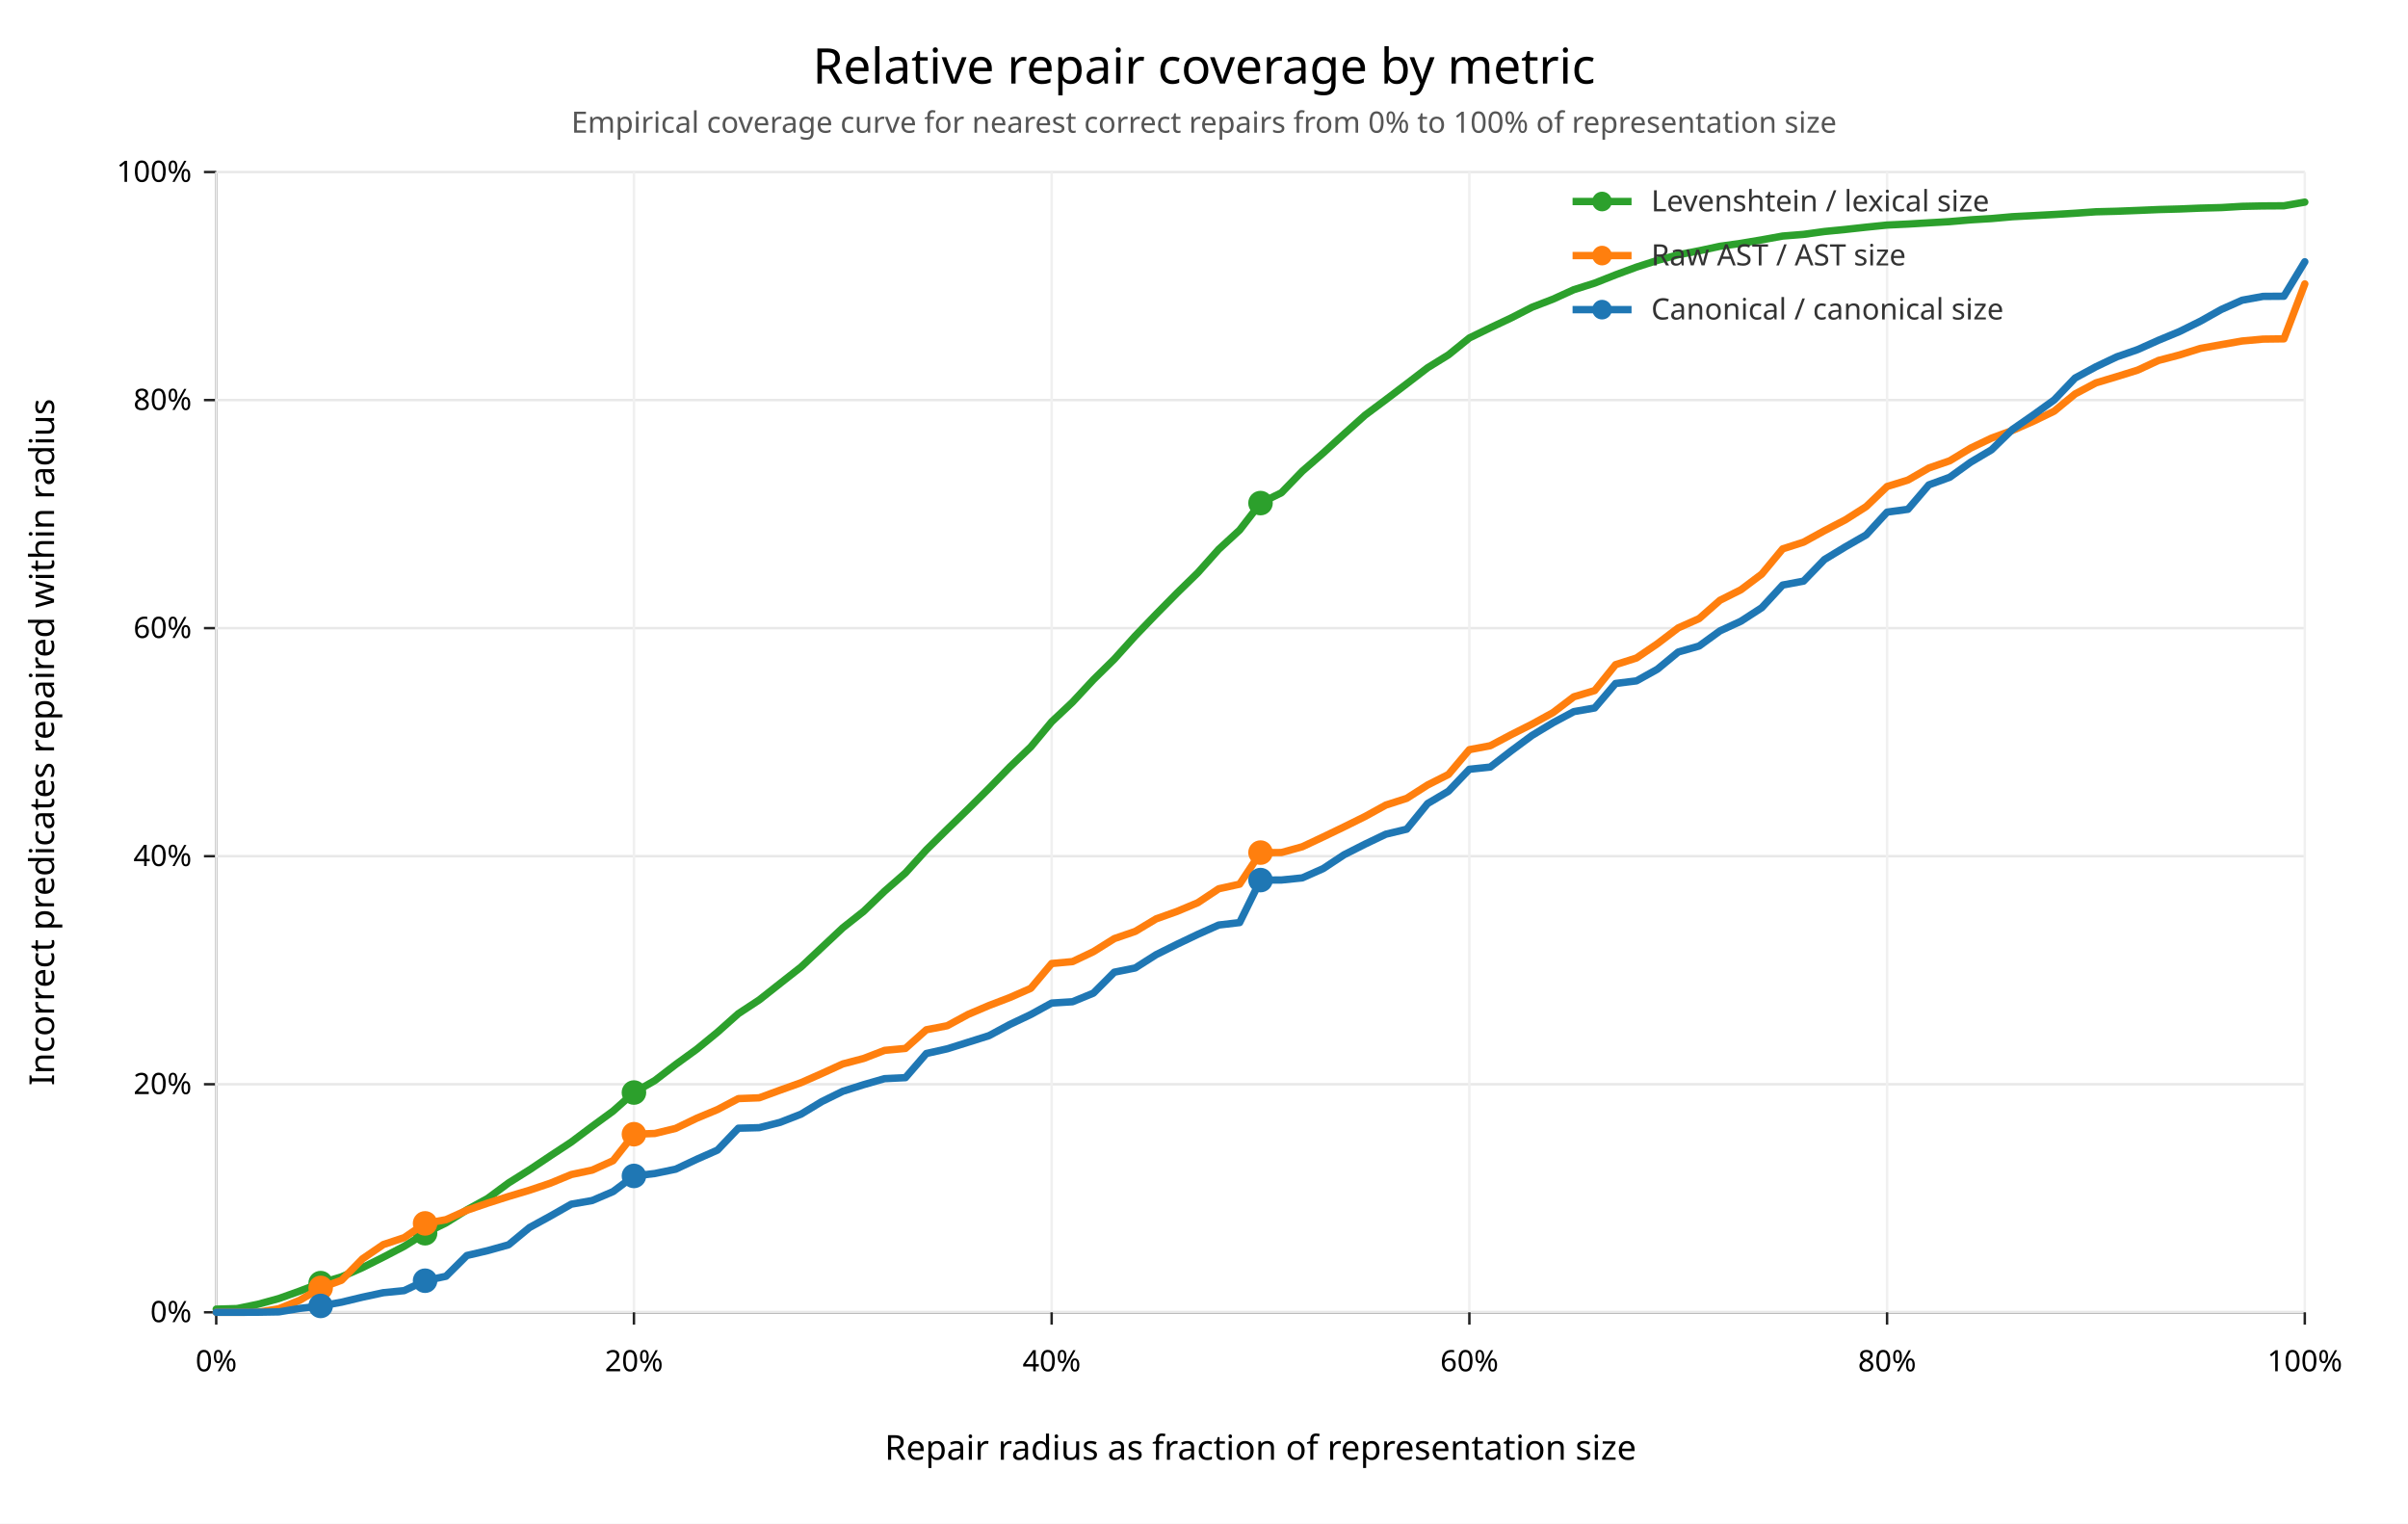
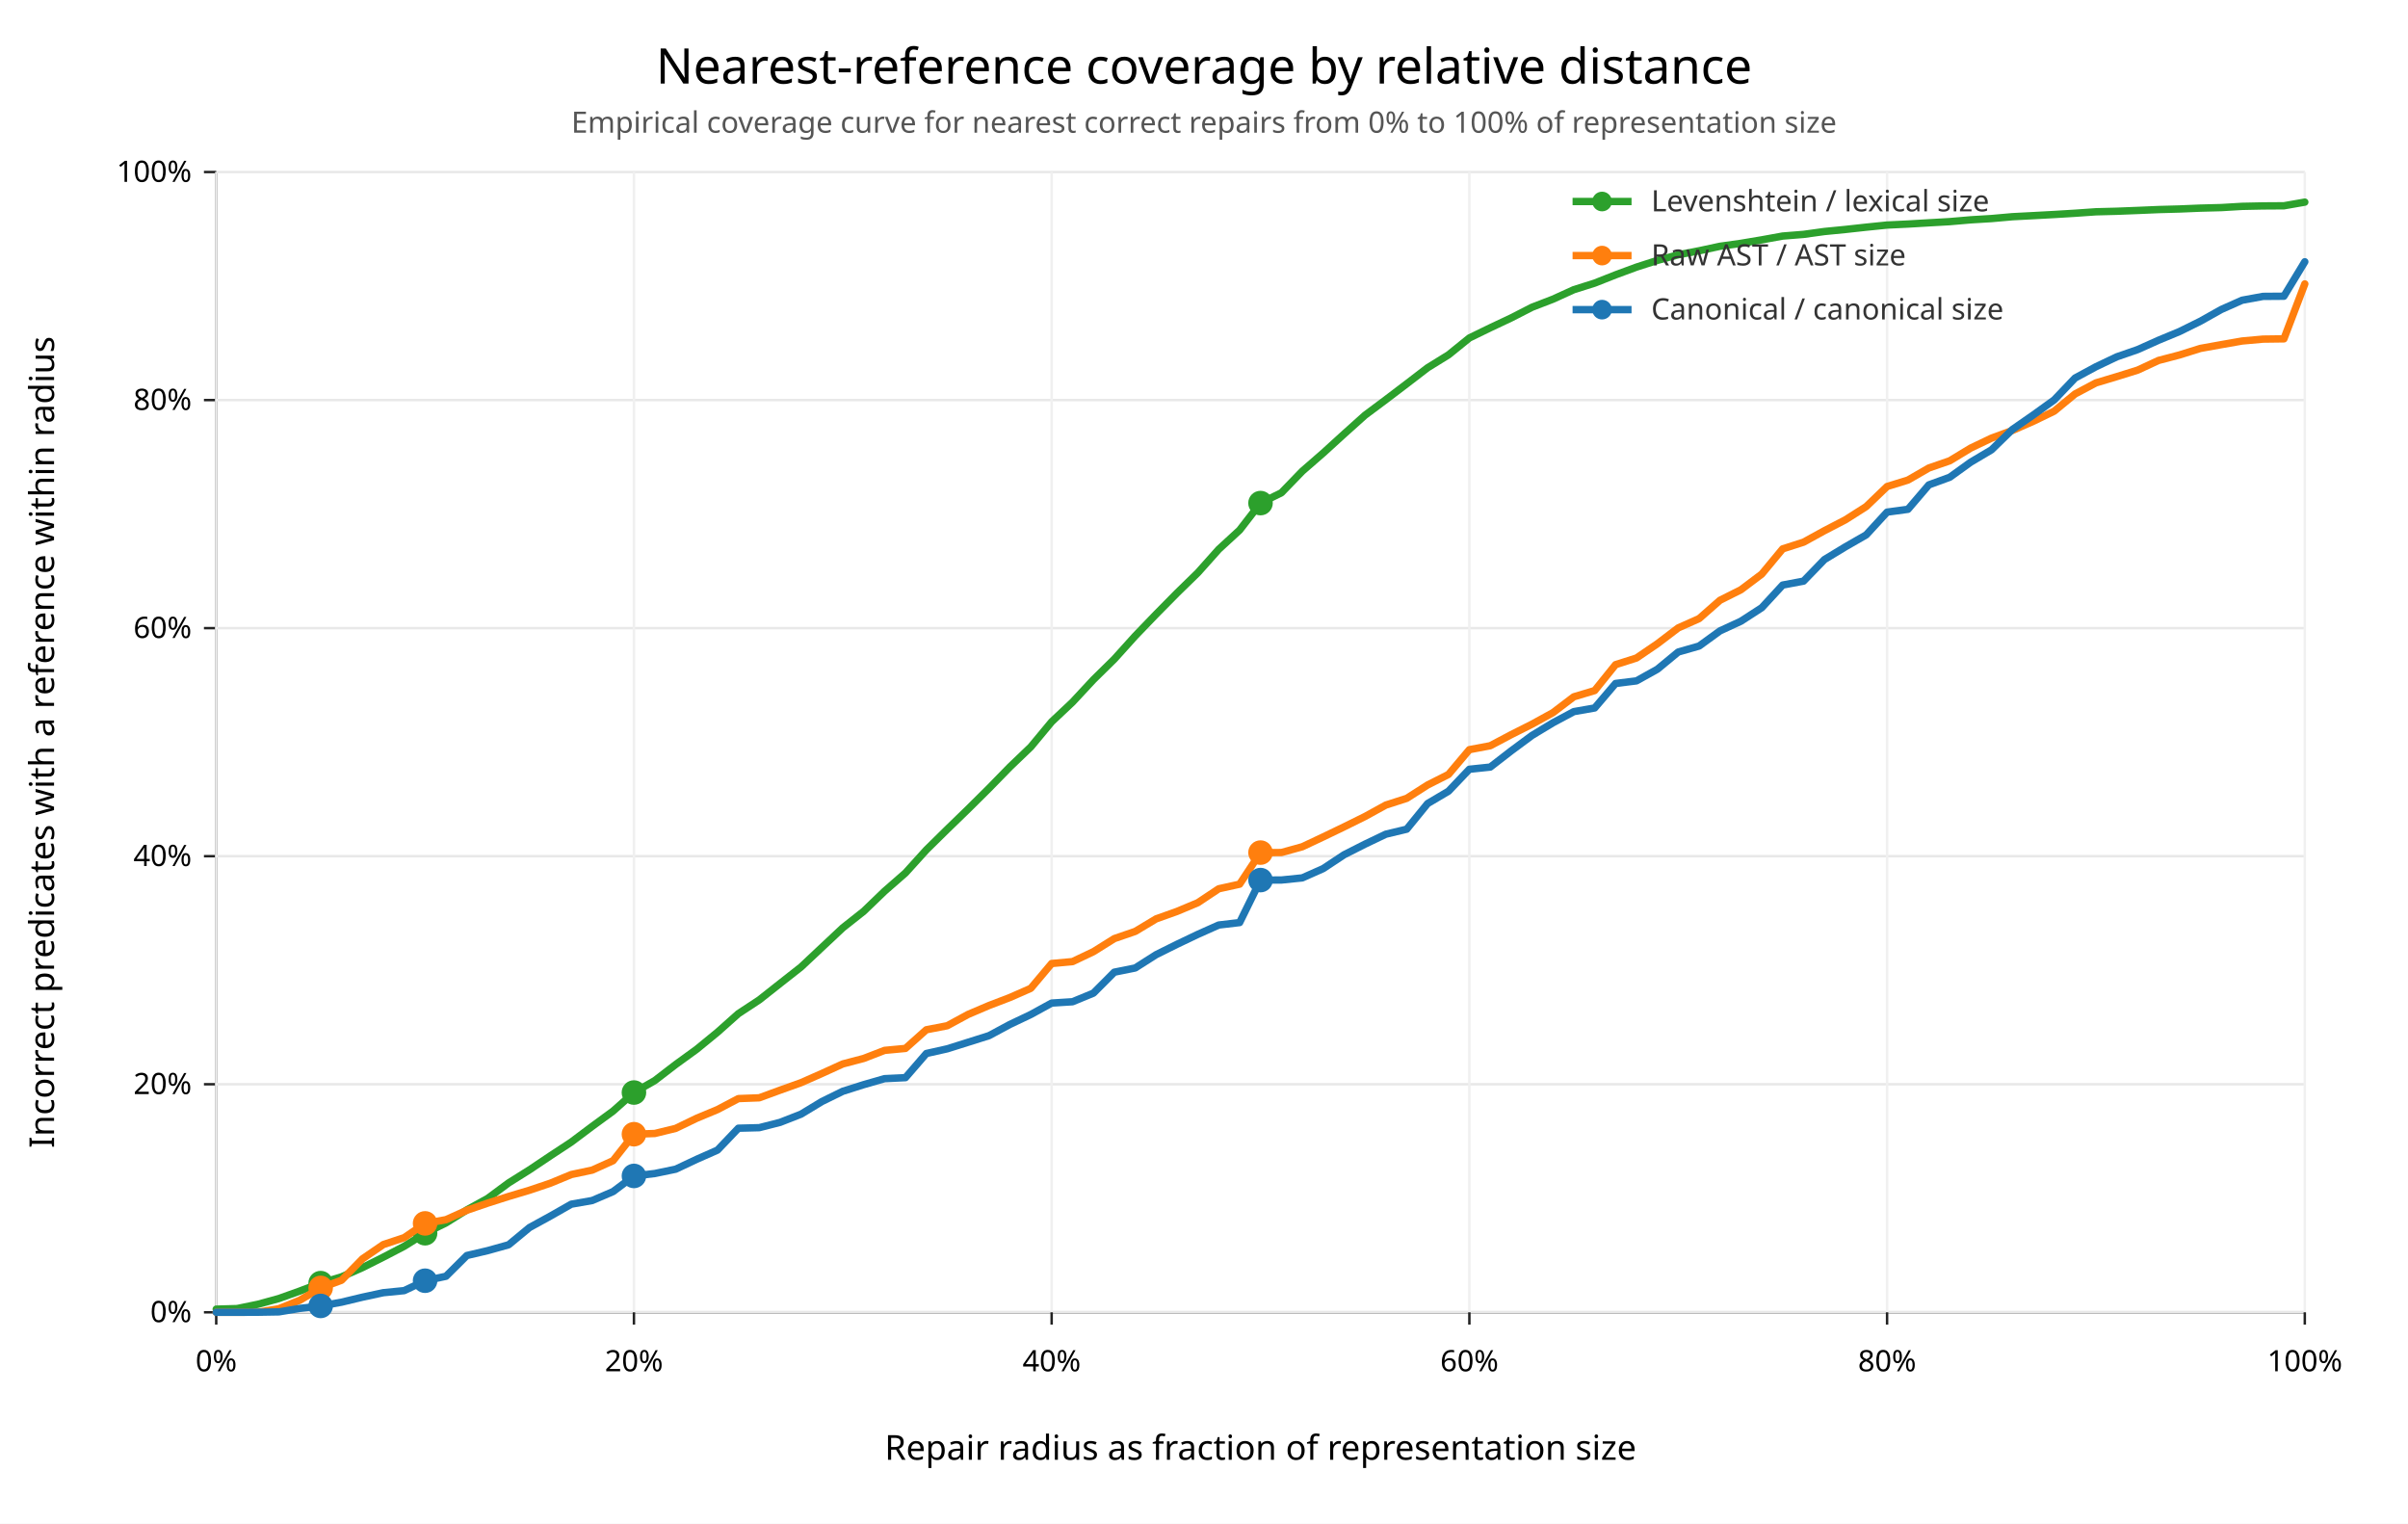
<svg xmlns="http://www.w3.org/2000/svg" width="980" height="620" viewBox="0 0 980 620">
  <rect width="100%" height="100%" fill="white" />
-   <text x="490" y="34" text-anchor="middle" font-family="sans-serif" font-size="20">Relative repair coverage by metric</text>
+   <text x="490" y="34" text-anchor="middle" font-family="sans-serif" font-size="20">Nearest-reference coverage by relative distance</text>
  <text x="490" y="54" text-anchor="middle" font-family="sans-serif" font-size="12" fill="#555">Empirical coverage curve for nearest correct repairs from 0% to 100% of representation size</text>
  <line x1="88" y1="534" x2="938" y2="534" stroke="#222" stroke-width="1" />
  <line x1="88" y1="70" x2="88" y2="534" stroke="#222" stroke-width="1" />
  <line x1="88" y1="534" x2="938" y2="534" stroke="#e8e8e8" />
  <line x1="83" y1="534" x2="88" y2="534" stroke="#222" />
  <text x="78" y="538" text-anchor="end" font-family="sans-serif" font-size="12">0%</text>
  <line x1="88" y1="441.2" x2="938" y2="441.2" stroke="#e8e8e8" />
  <line x1="83" y1="441.2" x2="88" y2="441.2" stroke="#222" />
  <text x="78" y="445.2" text-anchor="end" font-family="sans-serif" font-size="12">20%</text>
  <line x1="88" y1="348.4" x2="938" y2="348.4" stroke="#e8e8e8" />
  <line x1="83" y1="348.4" x2="88" y2="348.4" stroke="#222" />
  <text x="78" y="352.4" text-anchor="end" font-family="sans-serif" font-size="12">40%</text>
  <line x1="88" y1="255.6" x2="938" y2="255.6" stroke="#e8e8e8" />
  <line x1="83" y1="255.6" x2="88" y2="255.6" stroke="#222" />
  <text x="78" y="259.6" text-anchor="end" font-family="sans-serif" font-size="12">60%</text>
  <line x1="88" y1="162.8" x2="938" y2="162.8" stroke="#e8e8e8" />
  <line x1="83" y1="162.8" x2="88" y2="162.8" stroke="#222" />
  <text x="78" y="166.8" text-anchor="end" font-family="sans-serif" font-size="12">80%</text>
  <line x1="88" y1="70" x2="938" y2="70" stroke="#e8e8e8" />
  <line x1="83" y1="70" x2="88" y2="70" stroke="#222" />
  <text x="78" y="74" text-anchor="end" font-family="sans-serif" font-size="12">100%</text>
  <line x1="88" y1="70" x2="88" y2="534" stroke="#f0f0f0" />
  <line x1="88" y1="534" x2="88" y2="539" stroke="#222" />
  <text x="88" y="558" text-anchor="middle" font-family="sans-serif" font-size="12">0%</text>
  <line x1="258" y1="70" x2="258" y2="534" stroke="#f0f0f0" />
  <line x1="258" y1="534" x2="258" y2="539" stroke="#222" />
  <text x="258" y="558" text-anchor="middle" font-family="sans-serif" font-size="12">20%</text>
  <line x1="428" y1="70" x2="428" y2="534" stroke="#f0f0f0" />
  <line x1="428" y1="534" x2="428" y2="539" stroke="#222" />
  <text x="428" y="558" text-anchor="middle" font-family="sans-serif" font-size="12">40%</text>
  <line x1="598" y1="70" x2="598" y2="534" stroke="#f0f0f0" />
  <line x1="598" y1="534" x2="598" y2="539" stroke="#222" />
  <text x="598" y="558" text-anchor="middle" font-family="sans-serif" font-size="12">60%</text>
  <line x1="768" y1="70" x2="768" y2="534" stroke="#f0f0f0" />
  <line x1="768" y1="534" x2="768" y2="539" stroke="#222" />
  <text x="768" y="558" text-anchor="middle" font-family="sans-serif" font-size="12">80%</text>
  <line x1="938" y1="70" x2="938" y2="534" stroke="#f0f0f0" />
  <line x1="938" y1="534" x2="938" y2="539" stroke="#222" />
  <text x="938" y="558" text-anchor="middle" font-family="sans-serif" font-size="12">100%</text>
  <path d="M 88 532.719 L 96.5 532.478 L 105 530.727 L 113.5 528.395 L 122 525.352 L 130.5 522.122 L 139 519.572 L 147.5 515.828 L 156 511.559 L 164.5 507.136 L 173 501.827 L 181.5 497.634 L 190 492.325 L 198.5 487.639 L 207 481.345 L 215.5 476.014 L 224 470.321 L 232.5 464.727 L 241 458.345 L 249.5 452.127 L 258 444.574 L 266.5 439.692 L 275 433.156 L 283.5 426.993 L 292 420.031 L 300.5 412.466 L 309 406.883 L 317.5 400.173 L 326 393.495 L 334.5 385.515 L 343 377.545 L 351.5 370.824 L 360 362.646 L 368.5 355.224 L 377 345.832 L 385.5 337.468 L 394 329.225 L 402.5 320.796 L 411 312.082 L 419.5 303.949 L 428 293.713 L 436.5 285.711 L 445 276.57 L 453.5 268.207 L 462 258.781 L 470.5 249.947 L 479 241.332 L 487.5 233.045 L 496 223.521 L 504.5 215.705 L 513 204.714 L 521.5 200.521 L 530 191.742 L 538.5 184.352 L 547 176.613 L 555.5 168.983 L 564 162.634 L 572.5 156.175 L 581 149.65 L 589.5 144.396 L 598 137.521 L 606.5 133.383 L 615 129.377 L 623.5 125.02 L 632 121.747 L 640.5 117.882 L 649 115.2 L 657.5 111.839 L 666 108.698 L 674.5 105.961 L 683 103.673 L 691.5 102.042 L 700 100.214 L 708.5 99.021 L 717 97.597 L 725.5 96.054 L 734 95.375 L 742.5 94.204 L 751 93.372 L 759.5 92.441 L 768 91.577 L 776.5 91.172 L 785 90.668 L 793.5 90.186 L 802 89.453 L 810.5 88.938 L 819 88.183 L 827.5 87.745 L 836 87.285 L 844.5 86.771 L 853 86.18 L 861.5 85.961 L 870 85.632 L 878.5 85.271 L 887 85.041 L 895.5 84.691 L 904 84.472 L 912.5 83.968 L 921 83.793 L 929.5 83.738 L 938 82.25" fill="none" stroke="#2ca02c" stroke-width="3" stroke-linecap="round" stroke-linejoin="round" />
  <circle cx="130.5" cy="522.122" r="5" fill="#2ca02c" />
  <circle cx="173" cy="501.827" r="5" fill="#2ca02c" />
  <circle cx="258" cy="444.574" r="5" fill="#2ca02c" />
  <circle cx="513" cy="204.714" r="5" fill="#2ca02c" />
  <path d="M 88 534 L 96.5 534 L 105 533.956 L 113.5 532.533 L 122 529.096 L 130.5 524.082 L 139 520.962 L 147.5 512.259 L 156 506.435 L 164.5 503.622 L 173 497.82 L 181.5 496.309 L 190 492.489 L 198.5 489.566 L 207 486.862 L 215.5 484.322 L 224 481.454 L 232.5 477.94 L 241 476.145 L 249.5 472.314 L 258 461.531 L 266.5 461.235 L 275 459.155 L 283.5 455.05 L 292 451.514 L 300.5 447.037 L 309 446.719 L 317.5 443.6 L 326 440.567 L 334.5 436.812 L 343 432.937 L 351.5 430.704 L 360 427.42 L 368.5 426.621 L 377 419.034 L 385.5 417.392 L 394 412.784 L 402.5 409.16 L 411 405.909 L 419.5 402.176 L 428 392.072 L 436.5 391.295 L 445 387.255 L 453.5 381.935 L 462 379.012 L 470.5 373.911 L 479 370.879 L 487.5 367.321 L 496 361.661 L 504.5 359.789 L 513 346.937 L 521.5 346.916 L 530 344.562 L 538.5 340.566 L 547 336.472 L 555.5 332.268 L 564 327.594 L 572.5 324.857 L 581 319.428 L 589.5 315.136 L 598 305.054 L 606.5 303.456 L 615 298.957 L 623.5 294.676 L 632 290.002 L 640.5 283.543 L 649 281.004 L 657.5 270.462 L 666 267.758 L 674.5 261.967 L 683 255.508 L 691.5 251.72 L 700 244.255 L 708.5 239.996 L 717 233.603 L 725.5 223.346 L 734 220.62 L 742.5 215.946 L 751 211.545 L 759.5 206.137 L 768 197.971 L 776.5 195.343 L 785 190.439 L 793.5 187.505 L 802 182.349 L 810.5 178.288 L 819 175.157 L 827.5 171.435 L 836 167.319 L 844.5 160.313 L 853 155.803 L 861.5 153.252 L 870 150.603 L 878.5 146.662 L 887 144.44 L 895.5 141.78 L 904 140.247 L 912.5 138.758 L 921 137.992 L 929.5 137.882 L 938 115.529" fill="none" stroke="#ff7f0e" stroke-width="3" stroke-linecap="round" stroke-linejoin="round" />
  <circle cx="130.5" cy="524.082" r="5" fill="#ff7f0e" />
  <circle cx="173" cy="497.82" r="5" fill="#ff7f0e" />
  <circle cx="258" cy="461.531" r="5" fill="#ff7f0e" />
  <circle cx="513" cy="346.937" r="5" fill="#ff7f0e" />
  <path d="M 88 534 L 96.5 534 L 105 533.967 L 113.5 533.825 L 122 532.424 L 130.5 531.406 L 139 529.884 L 147.5 527.848 L 156 526.02 L 164.5 525.177 L 173 521.148 L 181.5 519.342 L 190 510.891 L 198.5 508.899 L 207 506.523 L 215.5 499.506 L 224 494.843 L 232.5 490.004 L 241 488.515 L 249.5 484.881 L 258 478.51 L 266.5 477.524 L 275 475.762 L 283.5 471.755 L 292 468 L 300.5 459.09 L 309 458.871 L 317.5 456.703 L 326 453.375 L 334.5 448.23 L 343 444.059 L 351.5 441.366 L 360 438.925 L 368.5 438.52 L 377 428.69 L 385.5 426.785 L 394 424.114 L 402.5 421.432 L 411 416.867 L 419.5 412.828 L 428 408.164 L 436.5 407.628 L 445 404.125 L 453.5 395.597 L 462 393.889 L 470.5 388.481 L 479 384.256 L 487.5 380.205 L 496 376.407 L 504.5 375.411 L 513 358.125 L 521.5 358.092 L 530 357.228 L 538.5 353.451 L 547 347.824 L 555.5 343.511 L 564 339.45 L 572.5 337.414 L 581 326.981 L 589.5 321.956 L 598 313.024 L 606.5 312.137 L 615 305.558 L 623.5 299.263 L 632 294.129 L 640.5 289.575 L 649 288.086 L 657.5 278.114 L 666 277.063 L 674.5 272.334 L 683 265.317 L 691.5 262.886 L 700 256.712 L 708.5 252.793 L 717 247.287 L 725.5 238.069 L 734 236.471 L 742.5 227.692 L 751 222.536 L 759.5 217.653 L 768 208.392 L 776.5 207.243 L 785 197.303 L 793.5 194.205 L 802 188.085 L 810.5 183.039 L 819 174.763 L 827.5 168.862 L 836 162.743 L 844.5 153.832 L 853 149.234 L 861.5 145.195 L 870 142.25 L 878.5 138.441 L 887 134.916 L 895.5 130.712 L 904 125.939 L 912.5 122.163 L 921 120.608 L 929.5 120.542 L 938 106.519" fill="none" stroke="#1f77b4" stroke-width="3" stroke-linecap="round" stroke-linejoin="round" />
  <circle cx="130.5" cy="531.406" r="5" fill="#1f77b4" />
  <circle cx="173" cy="521.148" r="5" fill="#1f77b4" />
  <circle cx="258" cy="478.51" r="5" fill="#1f77b4" />
  <circle cx="513" cy="358.125" r="5" fill="#1f77b4" />
  <line x1="640" y1="82" x2="664" y2="82" stroke="#2ca02c" stroke-width="3" />
  <circle cx="652" cy="82" r="4" fill="#2ca02c" />
  <text x="672" y="86" font-family="sans-serif" font-size="12" fill="#333">Levenshtein / lexical size</text>
  <line x1="640" y1="104" x2="664" y2="104" stroke="#ff7f0e" stroke-width="3" />
  <circle cx="652" cy="104" r="4" fill="#ff7f0e" />
  <text x="672" y="108" font-family="sans-serif" font-size="12" fill="#333">Raw AST / AST size</text>
  <line x1="640" y1="126" x2="664" y2="126" stroke="#1f77b4" stroke-width="3" />
  <circle cx="652" cy="126" r="4" fill="#1f77b4" />
  <text x="672" y="130" font-family="sans-serif" font-size="12" fill="#333">Canonical / canonical size</text>
  <text x="513" y="594" text-anchor="middle" font-family="sans-serif" font-size="14">Repair radius as fraction of representation size</text>
-   <text x="22" y="302" transform="rotate(-90 22 302)" text-anchor="middle" font-family="sans-serif" font-size="14">Incorrect predicates repaired within radius</text>
+   <text x="22" y="302" transform="rotate(-90 22 302)" text-anchor="middle" font-family="sans-serif" font-size="14">Incorrect predicates with a reference within radius</text>
</svg>
